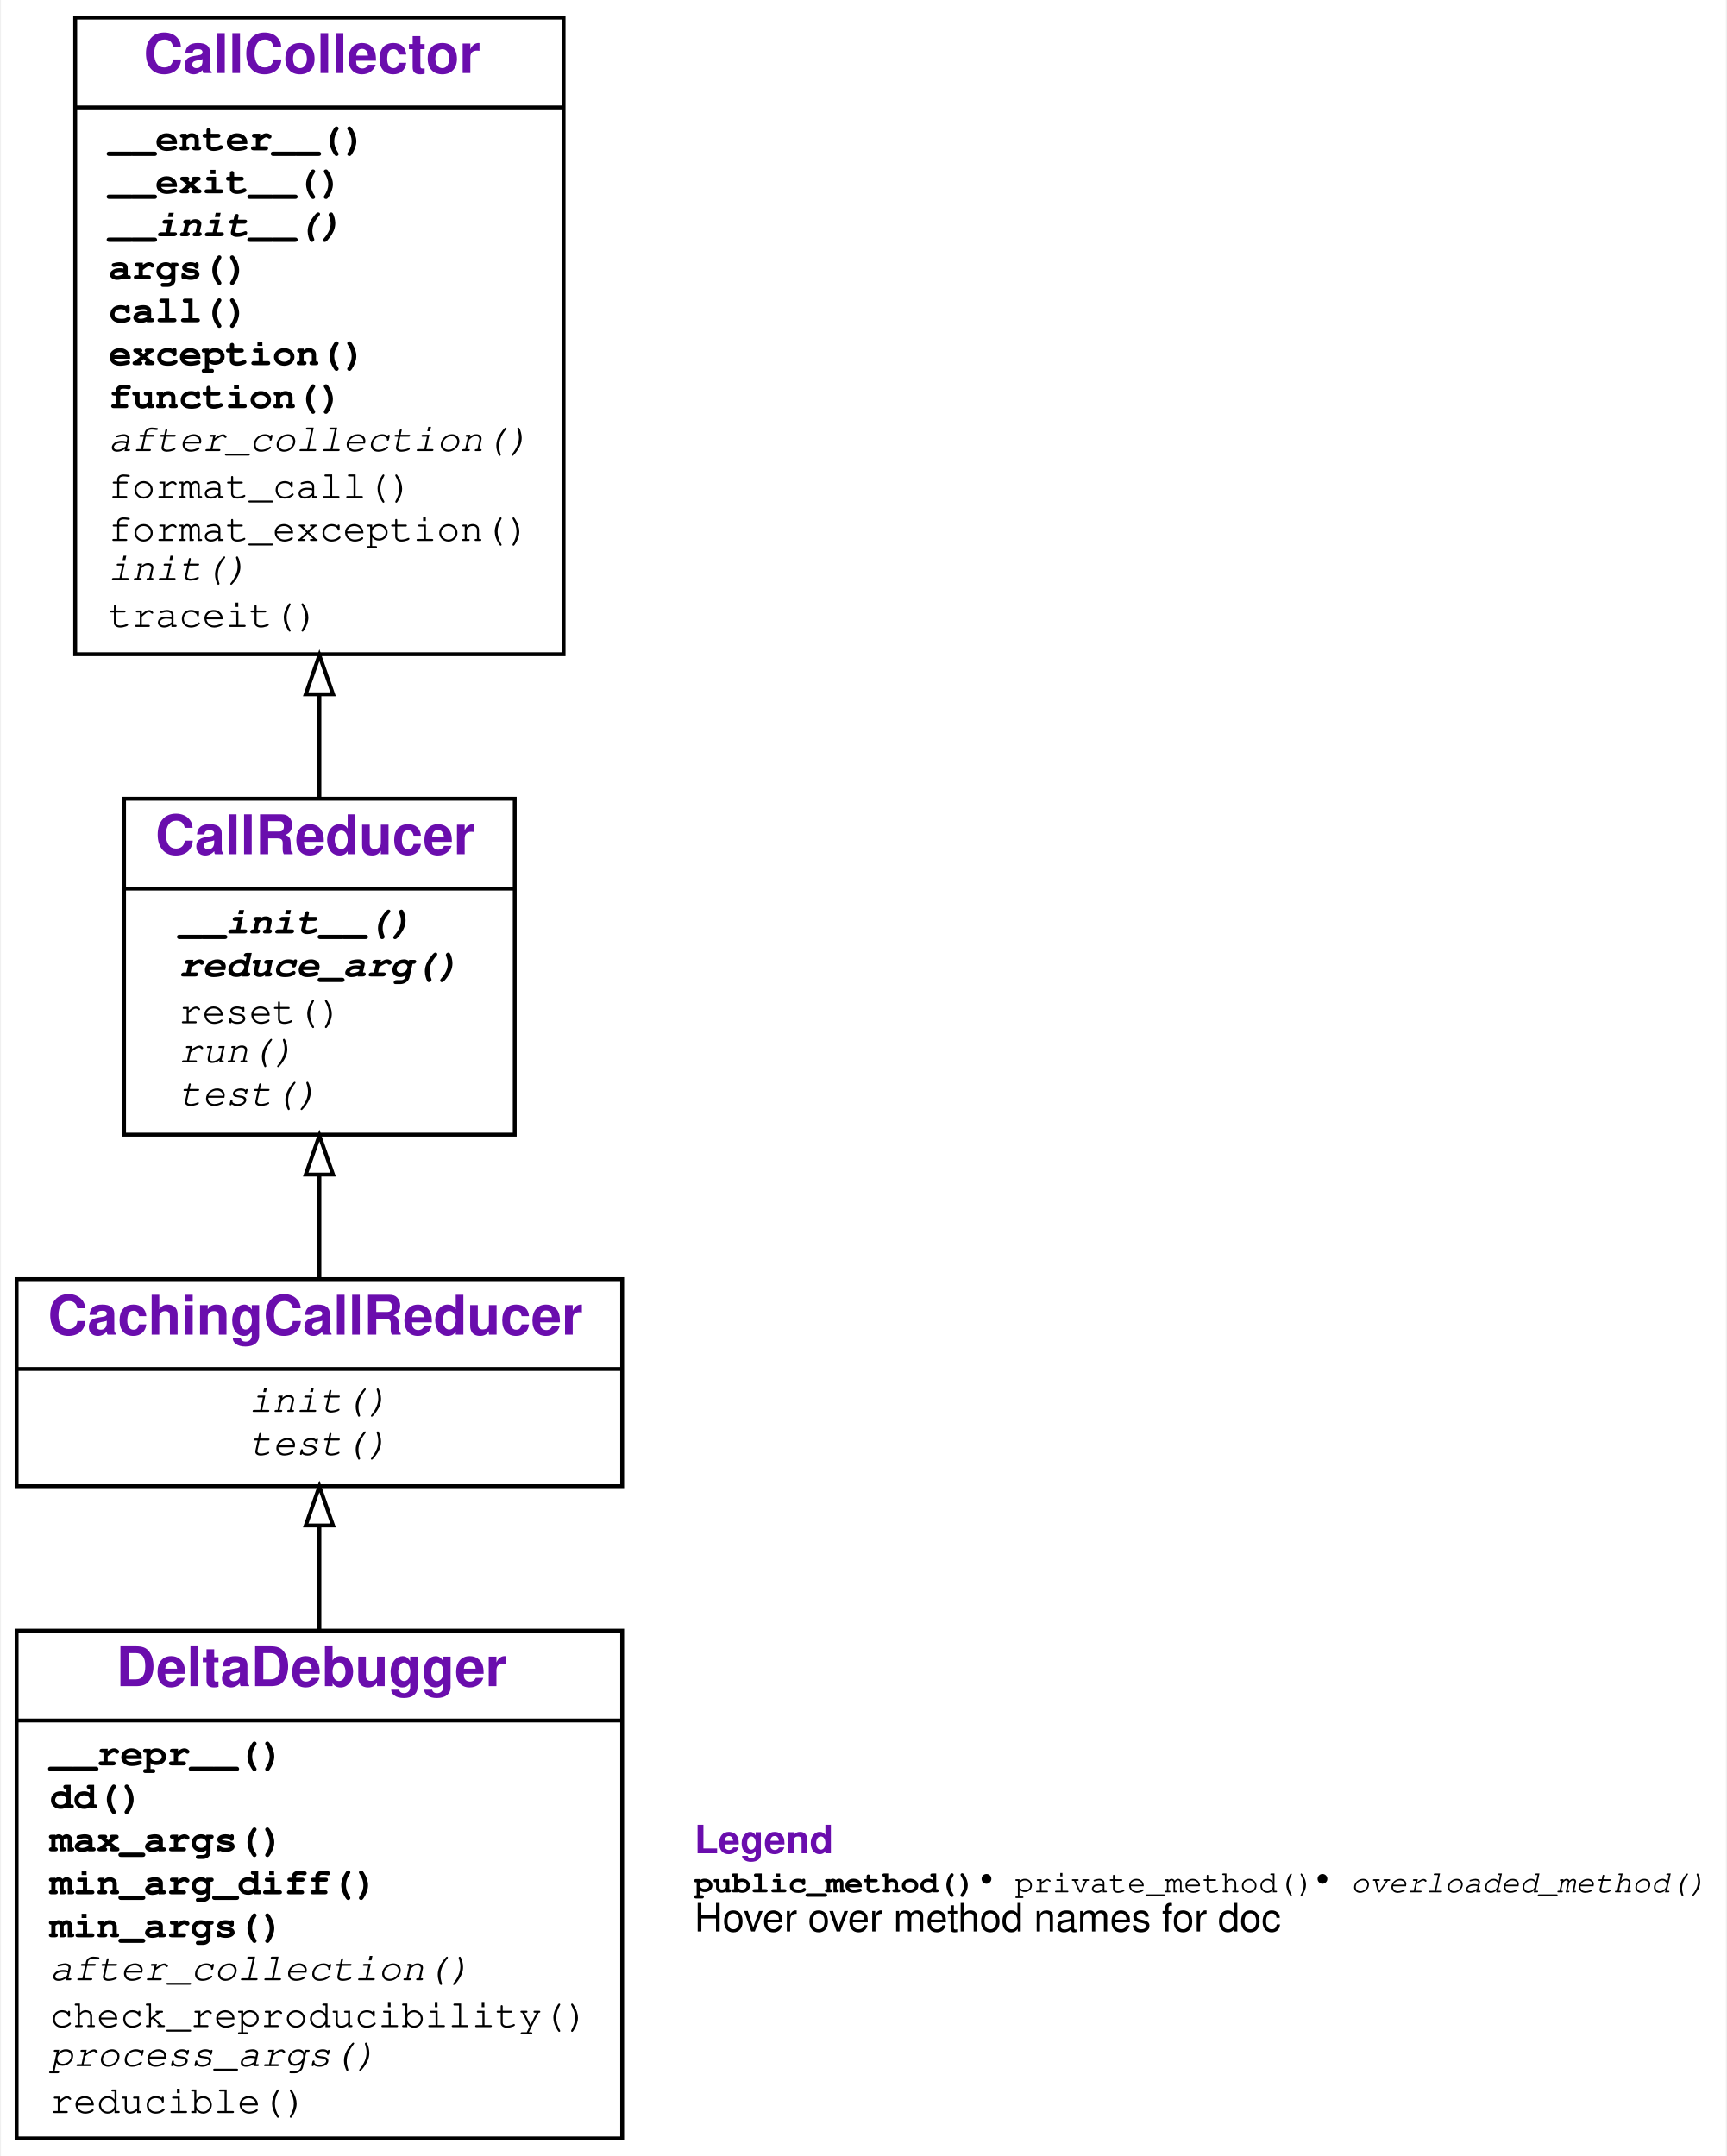
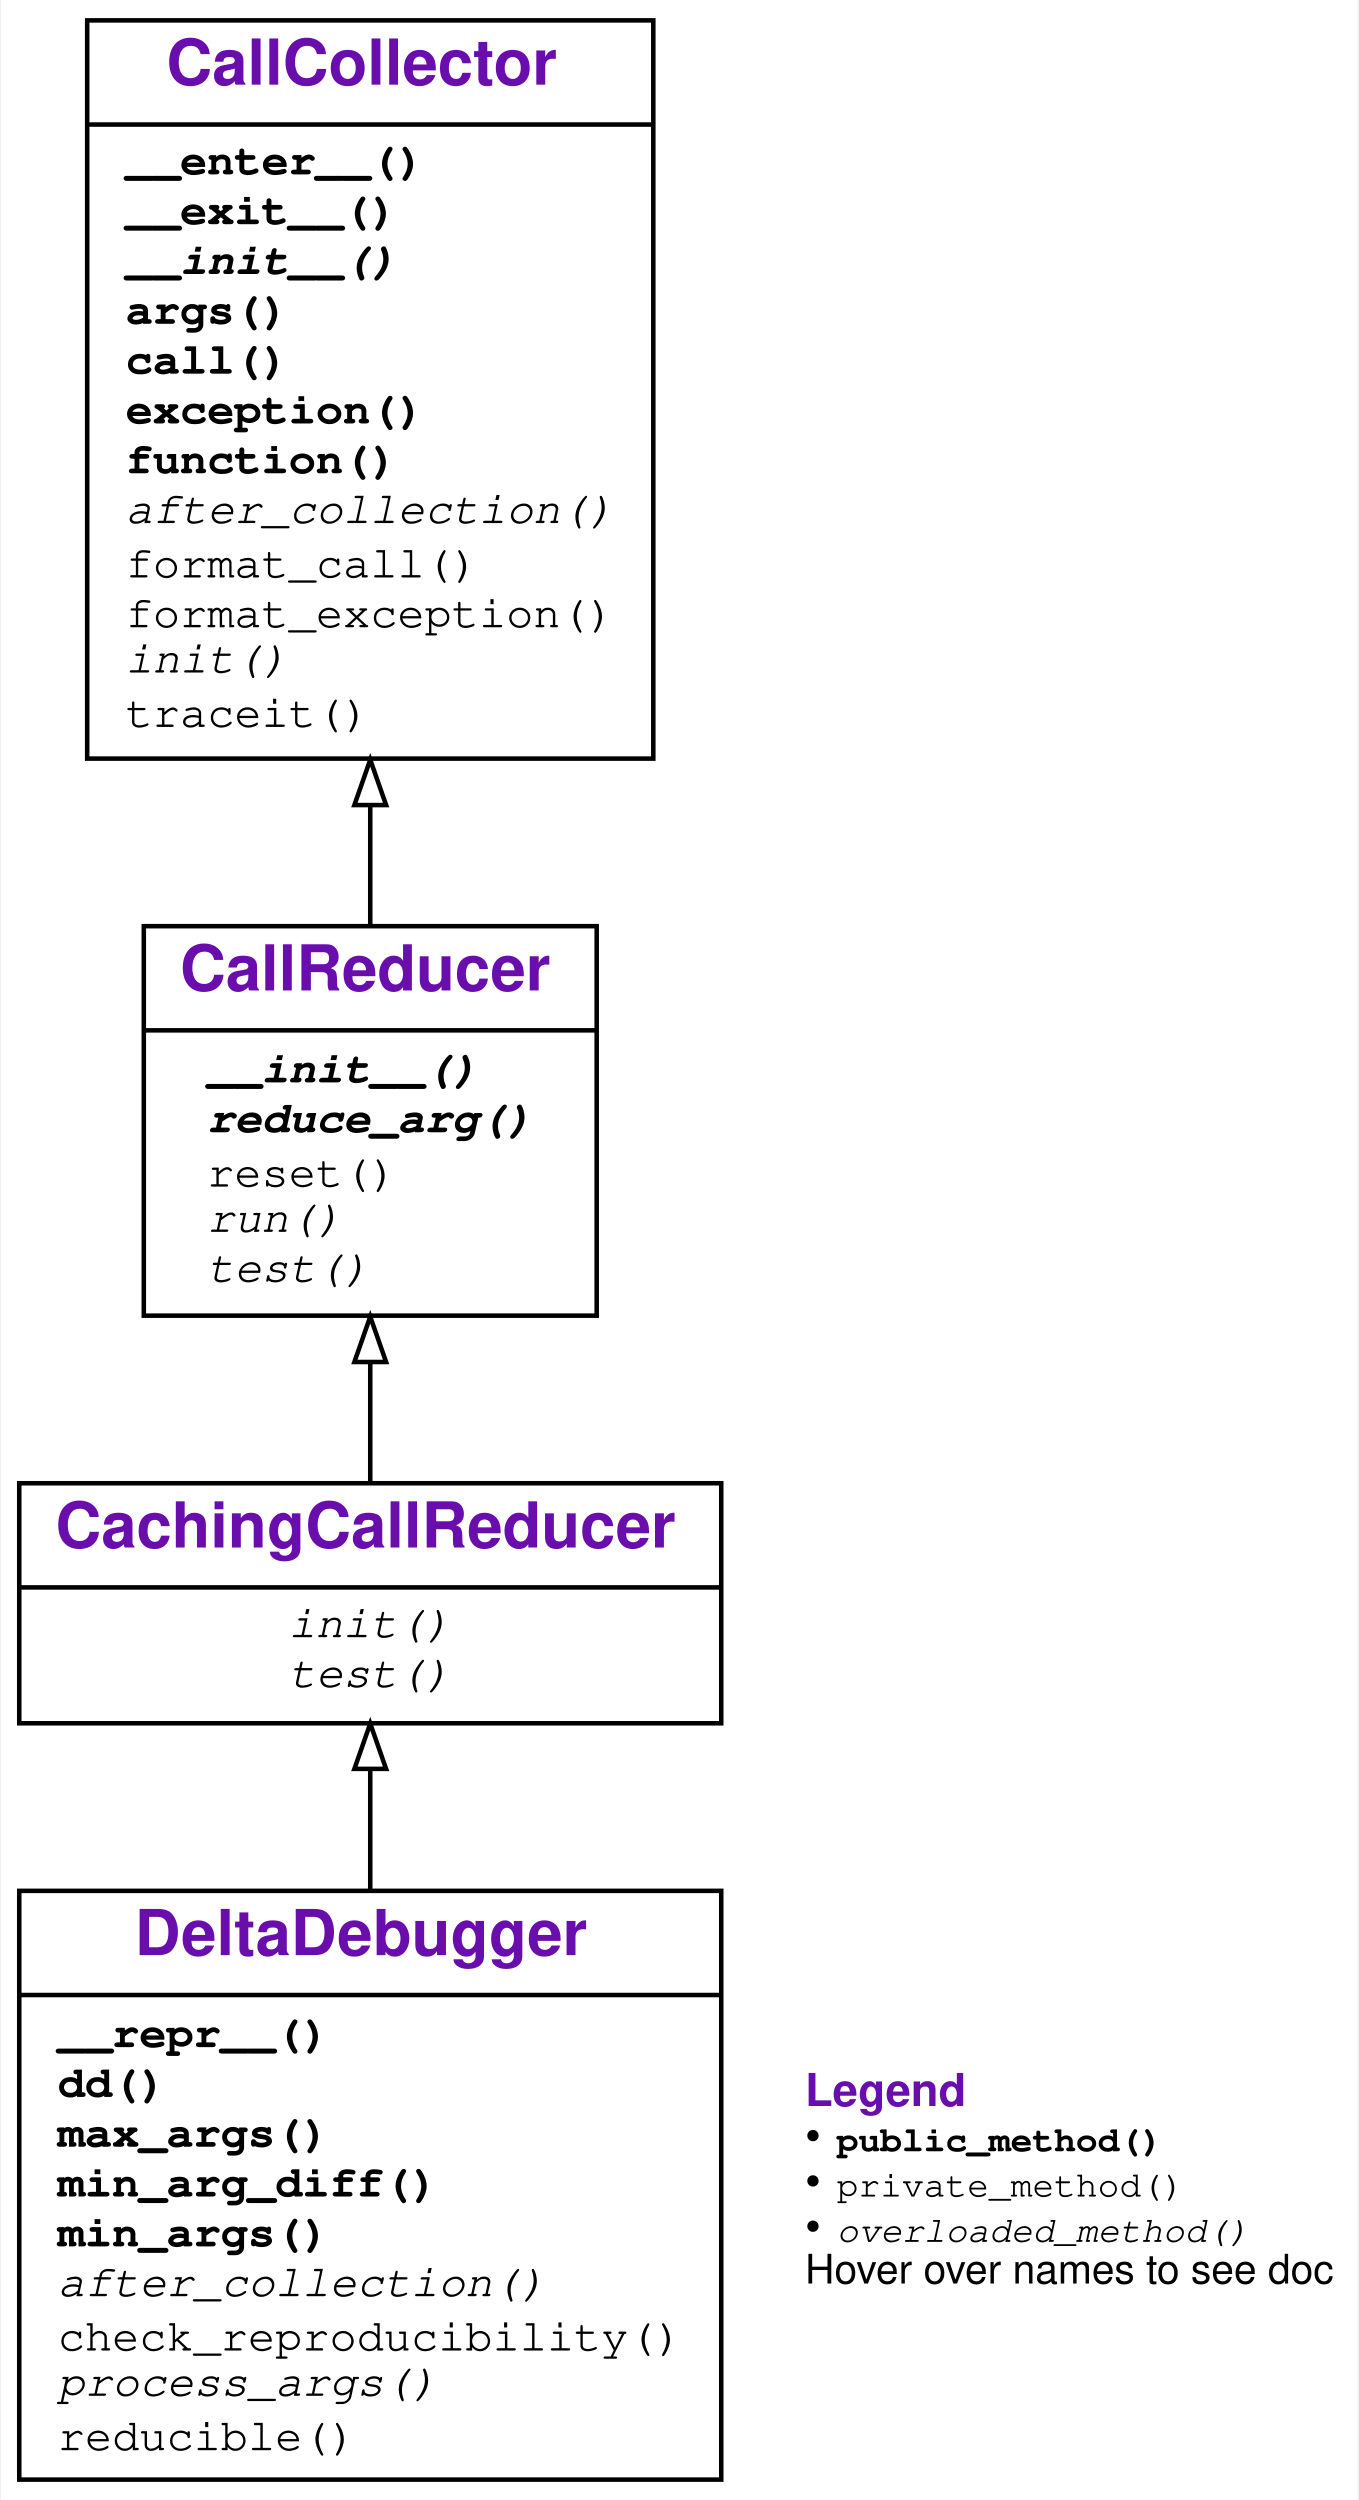
- <svg xmlns="http://www.w3.org/2000/svg" xmlns:xlink="http://www.w3.org/1999/xlink" width="442pt" height="552pt" viewBox="0.00 0.00 441.50 552.00">
+ <svg xmlns="http://www.w3.org/2000/svg" xmlns:xlink="http://www.w3.org/1999/xlink" width="300pt" height="552pt" viewBox="0.00 0.00 299.50 552.00">
  <g id="graph0" class="graph" transform="scale(1 1) rotate(0) translate(4 548)">
    <g id="a_graph0">
      <a xlink:title="DeltaDebugger class hierarchy">
-         <polygon fill="#ffffff" stroke="transparent" points="-4,4 -4,-548 437.5,-548 437.5,4 -4,4" />
+         <polygon fill="#ffffff" stroke="transparent" points="-4,4 -4,-548 295.5,-548 295.5,4 -4,4" />
      </a>
    </g>
    <g id="node1" class="node">
      <g id="a_node1">
        <a xlink:href="#" xlink:title="class DeltaDebugger">
          <polygon fill="none" stroke="#000000" points="0,-.5 0,-130.5 155,-130.5 155,-.5 0,-.5" />
          <text text-anchor="start" x="25.5" y="-116.3" font-family="Raleway, Helvetica, Arial, sans-serif" font-weight="bold" font-size="14.00" fill="#6a0dad">DeltaDebugger</text>
          <polyline fill="none" stroke="#000000" points="0,-107.5 155,-107.5 " />
          <g id="a_node1_0">
            <a xlink:href="#" xlink:title="DeltaDebugger">
              <g id="a_node1_1">
                <a xlink:href="#" xlink:title="__repr__(self):&#10;    Return a string representation of the minimized call.">
                  <text text-anchor="start" x="8.5" y="-96" font-family="'Fira Mono', 'Source Code Pro', 'Courier', monospace" font-weight="bold" font-size="10.00" fill="#000000">__repr__()</text>
                </a>
              </g>
              <g id="a_node1_2">
                <a xlink:href="#" xlink:title="dd(self, var_to_be_reduced, fail_args, mode='-'):&#10;    General Delta Debugging.&#10;    fail_args - a dict of (failure-inducing) function arguments;&#10;    fail_args[var_to_be_reduced] - the input to apply dd on.&#10;    mode tells how the algorithm should operate:&#10;    '-': minimize input (ddmin),&#10;    '+': maximizing input (ddmax),&#10;    '+-': minimizing pass/fail difference (dd)&#10;    Returns a triple (pass, fail, diff)&#10;    with maximized passing input, minimized failing input,&#10;    and their difference (elems in fail, but not in pass).&#10;    ">
                  <text text-anchor="start" x="8.5" y="-85" font-family="'Fira Mono', 'Source Code Pro', 'Courier', monospace" font-weight="bold" font-size="10.00" fill="#000000">dd()</text>
                </a>
              </g>
              <g id="a_node1_3">
                <a xlink:href="#" xlink:title="max_args(self):&#10;    Return 1-maximal arguments.">
                  <text text-anchor="start" x="8.5" y="-74" font-family="'Fira Mono', 'Source Code Pro', 'Courier', monospace" font-weight="bold" font-size="10.00" fill="#000000">max_args()</text>
                </a>
              </g>
              <g id="a_node1_4">
                <a xlink:href="#" xlink:title="min_arg_diff(self):&#10;    Return 1-minimal difference between arguments.">
                  <text text-anchor="start" x="8.5" y="-63" font-family="'Fira Mono', 'Source Code Pro', 'Courier', monospace" font-weight="bold" font-size="10.00" fill="#000000">min_arg_diff()</text>
                </a>
              </g>
              <g id="a_node1_5">
                <a xlink:href="#" xlink:title="min_args(self):&#10;    Return 1-minimal arguments.">
                  <text text-anchor="start" x="8.5" y="-52" font-family="'Fira Mono', 'Source Code Pro', 'Courier', monospace" font-weight="bold" font-size="10.00" fill="#000000">min_args()</text>
                </a>
              </g>
              <g id="a_node1_6">
                <a xlink:href="#" xlink:title="after_collection(self)">
                  <text text-anchor="start" x="8.5" y="-41" font-family="'Fira Mono', 'Source Code Pro', 'Courier', monospace" font-style="italic" font-size="10.00" fill="#000000">after_collection()</text>
                </a>
              </g>
              <g id="a_node1_7">
                <a xlink:href="#" xlink:title="check_reproducibility(self)">
                  <text text-anchor="start" x="8.5" y="-29" font-family="'Fira Mono', 'Source Code Pro', 'Courier', monospace" font-size="10.00" fill="#000000">check_reproducibility()</text>
                </a>
              </g>
              <g id="a_node1_8">
                <a xlink:href="#" xlink:title="process_args(self, strategy, **strategy_args):&#10;    Reduce all reducible arguments, using strategy(var, args).&#10;    Can be overloaded in subclasses.">
                  <text text-anchor="start" x="8.5" y="-19" font-family="'Fira Mono', 'Source Code Pro', 'Courier', monospace" font-style="italic" font-size="10.00" fill="#000000">process_args()</text>
                </a>
              </g>
              <g id="a_node1_9">
                <a xlink:href="#" xlink:title="reducible(self, arg)">
                  <text text-anchor="start" x="8.5" y="-7" font-family="'Fira Mono', 'Source Code Pro', 'Courier', monospace" font-size="10.00" fill="#000000">reducible()</text>
                </a>
              </g>
            </a>
          </g>
        </a>
      </g>
    </g>
    <g id="node2" class="node">
      <g id="a_node2">
        <a xlink:href="#" xlink:title="class CachingCallReducer:&#10;    Like CallReducer, but cache test outcomes.">
          <polygon fill="none" stroke="#000000" points="0,-167.5 0,-220.5 155,-220.5 155,-167.5 0,-167.5" />
          <text text-anchor="start" x="8" y="-206.3" font-family="Raleway, Helvetica, Arial, sans-serif" font-weight="bold" font-size="14.00" fill="#6a0dad">CachingCallReducer</text>
          <polyline fill="none" stroke="#000000" points="0,-197.5 155,-197.5 " />
          <g id="a_node2_10">
            <a xlink:href="#" xlink:title="CachingCallReducer">
              <g id="a_node2_11">
                <a xlink:href="#" xlink:title="init(self)">
                  <text text-anchor="start" x="59.5" y="-186.5" font-family="'Fira Mono', 'Source Code Pro', 'Courier', monospace" font-style="italic" font-size="10.00" fill="#000000">init()</text>
                </a>
              </g>
              <g id="a_node2_12">
                <a xlink:href="#" xlink:title="test(self, args)">
                  <text text-anchor="start" x="59.5" y="-175.5" font-family="'Fira Mono', 'Source Code Pro', 'Courier', monospace" font-style="italic" font-size="10.00" fill="#000000">test()</text>
                </a>
              </g>
            </a>
          </g>
        </a>
      </g>
    </g>
    <g id="edge1" class="edge">
      <path fill="none" stroke="#000000" d="M77.5,-130.503C77.5,-139.695 77.5,-148.866 77.5,-157.263" />
      <polygon fill="none" stroke="#000000" points="74,-157.431 77.5,-167.431 81,-157.431 74,-157.431" />
    </g>
    <g id="node3" class="node">
      <g id="a_node3">
        <a xlink:href="#" xlink:title="class CallReducer">
          <polygon fill="none" stroke="#000000" points="27.5,-257.5 27.5,-343.5 127.5,-343.5 127.5,-257.5 27.5,-257.5" />
          <text text-anchor="start" x="35.5" y="-329.3" font-family="Raleway, Helvetica, Arial, sans-serif" font-weight="bold" font-size="14.00" fill="#6a0dad">CallReducer</text>
          <polyline fill="none" stroke="#000000" points="27.5,-320.5 127.5,-320.5 " />
          <g id="a_node3_13">
            <a xlink:href="#" xlink:title="CallReducer">
              <g id="a_node3_14">
                <a xlink:href="#" xlink:title="__init__(self, log=False):&#10;    Initialize. If log is True, enable logging.">
                  <text text-anchor="start" x="41.5" y="-309" font-family="'Fira Mono', 'Source Code Pro', 'Courier', monospace" font-weight="bold" font-style="italic" font-size="10.00" fill="#000000">__init__()</text>
                </a>
              </g>
              <g id="a_node3_15">
                <a xlink:href="#" xlink:title="reduce_arg(self, var_to_be_reduced, args):&#10;    Determine and return a minimal value for var_to_be_reduced.&#10;    To be overloaded in subclasses.">
                  <text text-anchor="start" x="41.5" y="-298" font-family="'Fira Mono', 'Source Code Pro', 'Courier', monospace" font-weight="bold" font-style="italic" font-size="10.00" fill="#000000">reduce_arg()</text>
                </a>
              </g>
              <g id="a_node3_16">
                <a xlink:href="#" xlink:title="reset(self):&#10;    Reset the number of tests.">
                  <text text-anchor="start" x="41.5" y="-286" font-family="'Fira Mono', 'Source Code Pro', 'Courier', monospace" font-size="10.00" fill="#000000">reset()</text>
                </a>
              </g>
              <g id="a_node3_17">
                <a xlink:href="#" xlink:title="run(self, args):&#10;    Run collected function with args. Return&#10;    * PASS if no exception occurred&#10;    * FAIL if the collected exception occurred&#10;    * UNRESOLVED if some other exception occurred.&#10;    Not to be used directly; can be overloaded in subclasses.&#10;    ">
                  <text text-anchor="start" x="41.5" y="-276" font-family="'Fira Mono', 'Source Code Pro', 'Courier', monospace" font-style="italic" font-size="10.00" fill="#000000">run()</text>
                </a>
              </g>
              <g id="a_node3_18">
                <a xlink:href="#" xlink:title="test(self, args):&#10;    Like run(), but also log detail and keep statistics.">
                  <text text-anchor="start" x="41.5" y="-265" font-family="'Fira Mono', 'Source Code Pro', 'Courier', monospace" font-style="italic" font-size="10.00" fill="#000000">test()</text>
                </a>
              </g>
            </a>
          </g>
        </a>
      </g>
    </g>
    <g id="edge2" class="edge">
      <path fill="none" stroke="#000000" d="M77.5,-220.6C77.5,-228.657 77.5,-237.812 77.5,-246.977" />
      <polygon fill="none" stroke="#000000" points="74,-247.271 77.5,-257.271 81,-247.271 74,-247.271" />
    </g>
    <g id="node4" class="node">
      <g id="a_node4">
        <a xlink:href="#" xlink:title="class CallCollector">
          <polygon fill="none" stroke="#000000" points="15,-380.5 15,-543.5 140,-543.5 140,-380.5 15,-380.5" />
          <text text-anchor="start" x="32.5" y="-529.3" font-family="Raleway, Helvetica, Arial, sans-serif" font-weight="bold" font-size="14.00" fill="#6a0dad">CallCollector</text>
          <polyline fill="none" stroke="#000000" points="15,-520.5 140,-520.5 " />
          <g id="a_node4_19">
            <a xlink:href="#" xlink:title="CallCollector">
              <g id="a_node4_20">
                <a xlink:href="#" xlink:title="__enter__(self):&#10;    Called at begin of `with` block. Turn tracing on.">
                  <text text-anchor="start" x="23.5" y="-509.5" font-family="'Fira Mono', 'Source Code Pro', 'Courier', monospace" font-weight="bold" font-size="10.00" fill="#000000">__enter__()</text>
                </a>
              </g>
              <g id="a_node4_21">
                <a xlink:href="#" xlink:title="__exit__(self, exc_type, exc_value, traceback):&#10;    Called at end of `with` block. Turn tracing off.">
                  <text text-anchor="start" x="23.5" y="-498.5" font-family="'Fira Mono', 'Source Code Pro', 'Courier', monospace" font-weight="bold" font-size="10.00" fill="#000000">__exit__()</text>
                </a>
              </g>
              <g id="a_node4_22">
                <a xlink:href="#" xlink:title="__init__(self):&#10;    Initialize collector">
                  <text text-anchor="start" x="23.5" y="-487.5" font-family="'Fira Mono', 'Source Code Pro', 'Courier', monospace" font-weight="bold" font-style="italic" font-size="10.00" fill="#000000">__init__()</text>
                </a>
              </g>
              <g id="a_node4_23">
                <a xlink:href="#" xlink:title="args(self):&#10;    Return the dictionary of collected arguments.">
                  <text text-anchor="start" x="23.5" y="-476.5" font-family="'Fira Mono', 'Source Code Pro', 'Courier', monospace" font-weight="bold" font-size="10.00" fill="#000000">args()</text>
                </a>
              </g>
              <g id="a_node4_24">
                <a xlink:href="#" xlink:title="call(self, new_args={}):&#10;    Call collected function. If new_args is given,&#10;    override arguments from its {var: value} entries.">
                  <text text-anchor="start" x="23.5" y="-465.5" font-family="'Fira Mono', 'Source Code Pro', 'Courier', monospace" font-weight="bold" font-size="10.00" fill="#000000">call()</text>
                </a>
              </g>
              <g id="a_node4_25">
                <a xlink:href="#" xlink:title="exception(self):&#10;    Return the exception produced.">
                  <text text-anchor="start" x="23.5" y="-454.5" font-family="'Fira Mono', 'Source Code Pro', 'Courier', monospace" font-weight="bold" font-size="10.00" fill="#000000">exception()</text>
                </a>
              </g>
              <g id="a_node4_26">
                <a xlink:href="#" xlink:title="function(self):&#10;    Return the function called.">
                  <text text-anchor="start" x="23.5" y="-443.5" font-family="'Fira Mono', 'Source Code Pro', 'Courier', monospace" font-weight="bold" font-size="10.00" fill="#000000">function()</text>
                </a>
              </g>
              <g id="a_node4_27">
                <a xlink:href="#" xlink:title="after_collection(self):&#10;    Called after collection. To be defined in subclasses.">
                  <text text-anchor="start" x="23.5" y="-432.5" font-family="'Fira Mono', 'Source Code Pro', 'Courier', monospace" font-style="italic" font-size="10.00" fill="#000000">after_collection()</text>
                </a>
              </g>
              <g id="a_node4_28">
                <a xlink:href="#" xlink:title="format_call(self, args=None):&#10;    Return a string representing a call of the function with given args.">
                  <text text-anchor="start" x="23.5" y="-420.5" font-family="'Fira Mono', 'Source Code Pro', 'Courier', monospace" font-size="10.00" fill="#000000">format_call()</text>
                </a>
              </g>
              <g id="a_node4_29">
                <a xlink:href="#" xlink:title="format_exception(self, exc=None):&#10;    Return a string representing the given exception.">
                  <text text-anchor="start" x="23.5" y="-409.5" font-family="'Fira Mono', 'Source Code Pro', 'Courier', monospace" font-size="10.00" fill="#000000">format_exception()</text>
                </a>
              </g>
              <g id="a_node4_30">
                <a xlink:href="#" xlink:title="init(self):&#10;    Reset for new collection.">
                  <text text-anchor="start" x="23.5" y="-399.5" font-family="'Fira Mono', 'Source Code Pro', 'Courier', monospace" font-style="italic" font-size="10.00" fill="#000000">init()</text>
                </a>
              </g>
              <g id="a_node4_31">
                <a xlink:href="#" xlink:title="traceit(self, frame, event, arg):&#10;    Tracing function. Collect first call, then turn tracing off.">
                  <text text-anchor="start" x="23.5" y="-387.5" font-family="'Fira Mono', 'Source Code Pro', 'Courier', monospace" font-size="10.00" fill="#000000">traceit()</text>
                </a>
              </g>
            </a>
          </g>
        </a>
      </g>
    </g>
    <g id="edge3" class="edge">
      <path fill="none" stroke="#000000" d="M77.5,-343.779C77.5,-352.082 77.5,-361.063 77.5,-370.238" />
      <polygon fill="none" stroke="#000000" points="74,-370.246 77.5,-380.246 81,-370.247 74,-370.246" />
    </g>
    <g id="node5" class="node">
-       <text text-anchor="start" x="173.5" y="-73.5" font-family="Raleway, Helvetica, Arial, sans-serif" font-weight="bold" font-size="10.00" fill="#6a0dad">Legend</text>
-       <text text-anchor="start" x="173.5" y="-63.5" font-family="'Fira Mono', 'Source Code Pro', 'Courier', monospace" font-weight="bold" font-size="8.00" fill="#000000">public_method()</text>
-       <text text-anchor="start" x="246.5" y="-63.5" font-family="Raleway, Helvetica, Arial, sans-serif" font-size="10.00" fill="#000000"> • </text>
-       <text text-anchor="start" x="255.5" y="-63.5" font-family="'Fira Mono', 'Source Code Pro', 'Courier', monospace" font-size="8.00" fill="#000000">private_method()</text>
-       <text text-anchor="start" x="332.5" y="-63.5" font-family="Raleway, Helvetica, Arial, sans-serif" font-size="10.00" fill="#000000"> • </text>
-       <text text-anchor="start" x="341.5" y="-63.5" font-family="'Fira Mono', 'Source Code Pro', 'Courier', monospace" font-style="italic" font-size="8.00" fill="#000000">overloaded_method()</text>
-       <text text-anchor="start" x="173.5" y="-53.5" font-family="Raleway, Helvetica, Arial, sans-serif" font-size="10.00" fill="#000000">Hover over method names for doc</text>
+       <text text-anchor="start" x="173.5" y="-83" font-family="Raleway, Helvetica, Arial, sans-serif" font-weight="bold" font-size="10.00" fill="#6a0dad">Legend</text>
+       <text text-anchor="start" x="173.5" y="-73" font-family="Raleway, Helvetica, Arial, sans-serif" font-size="10.00" fill="#000000">• </text>
+       <text text-anchor="start" x="180.5" y="-73" font-family="'Fira Mono', 'Source Code Pro', 'Courier', monospace" font-weight="bold" font-size="8.00" fill="#000000">public_method()</text>
+       <text text-anchor="start" x="173.5" y="-63" font-family="Raleway, Helvetica, Arial, sans-serif" font-size="10.00" fill="#000000">• </text>
+       <text text-anchor="start" x="180.5" y="-63" font-family="'Fira Mono', 'Source Code Pro', 'Courier', monospace" font-size="8.00" fill="#000000">private_method()</text>
+       <text text-anchor="start" x="173.5" y="-53" font-family="Raleway, Helvetica, Arial, sans-serif" font-size="10.00" fill="#000000">• </text>
+       <text text-anchor="start" x="180.5" y="-53" font-family="'Fira Mono', 'Source Code Pro', 'Courier', monospace" font-style="italic" font-size="8.00" fill="#000000">overloaded_method()</text>
+       <text text-anchor="start" x="173.5" y="-43.8" font-family="Helvetica,sans-Serif" font-size="9.00" fill="#000000">Hover over names to see doc</text>
    </g>
  </g>
</svg>
